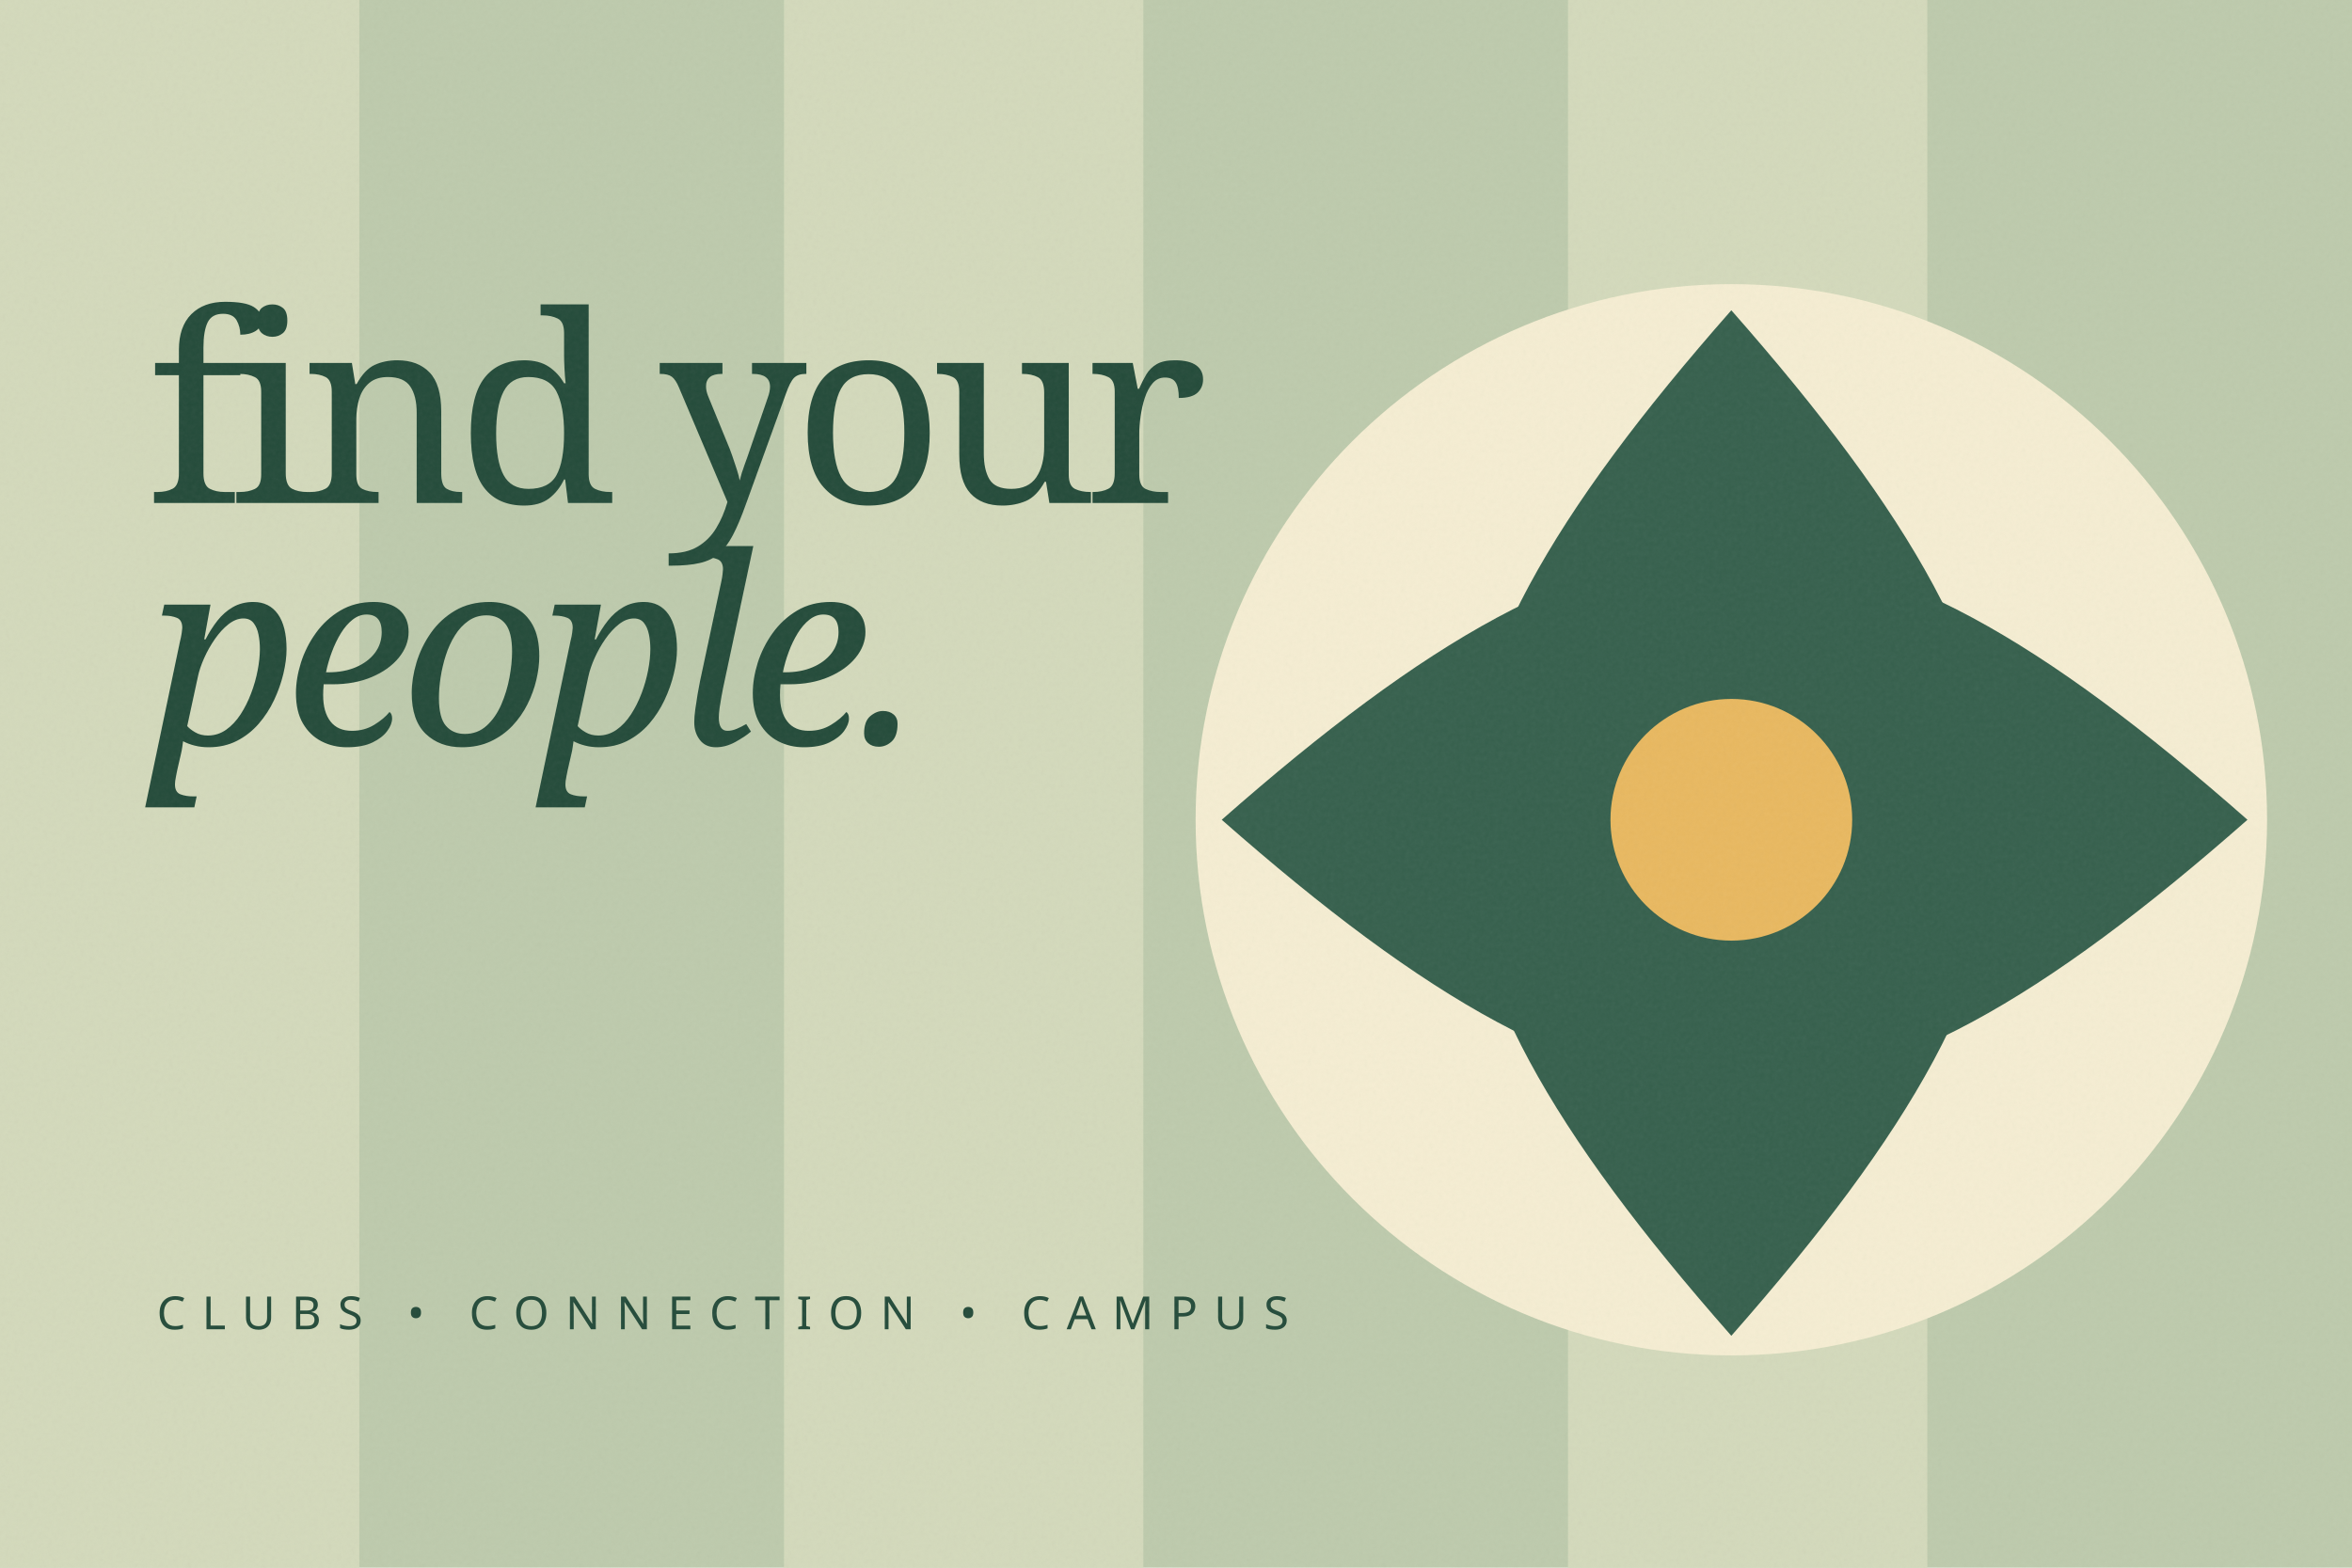
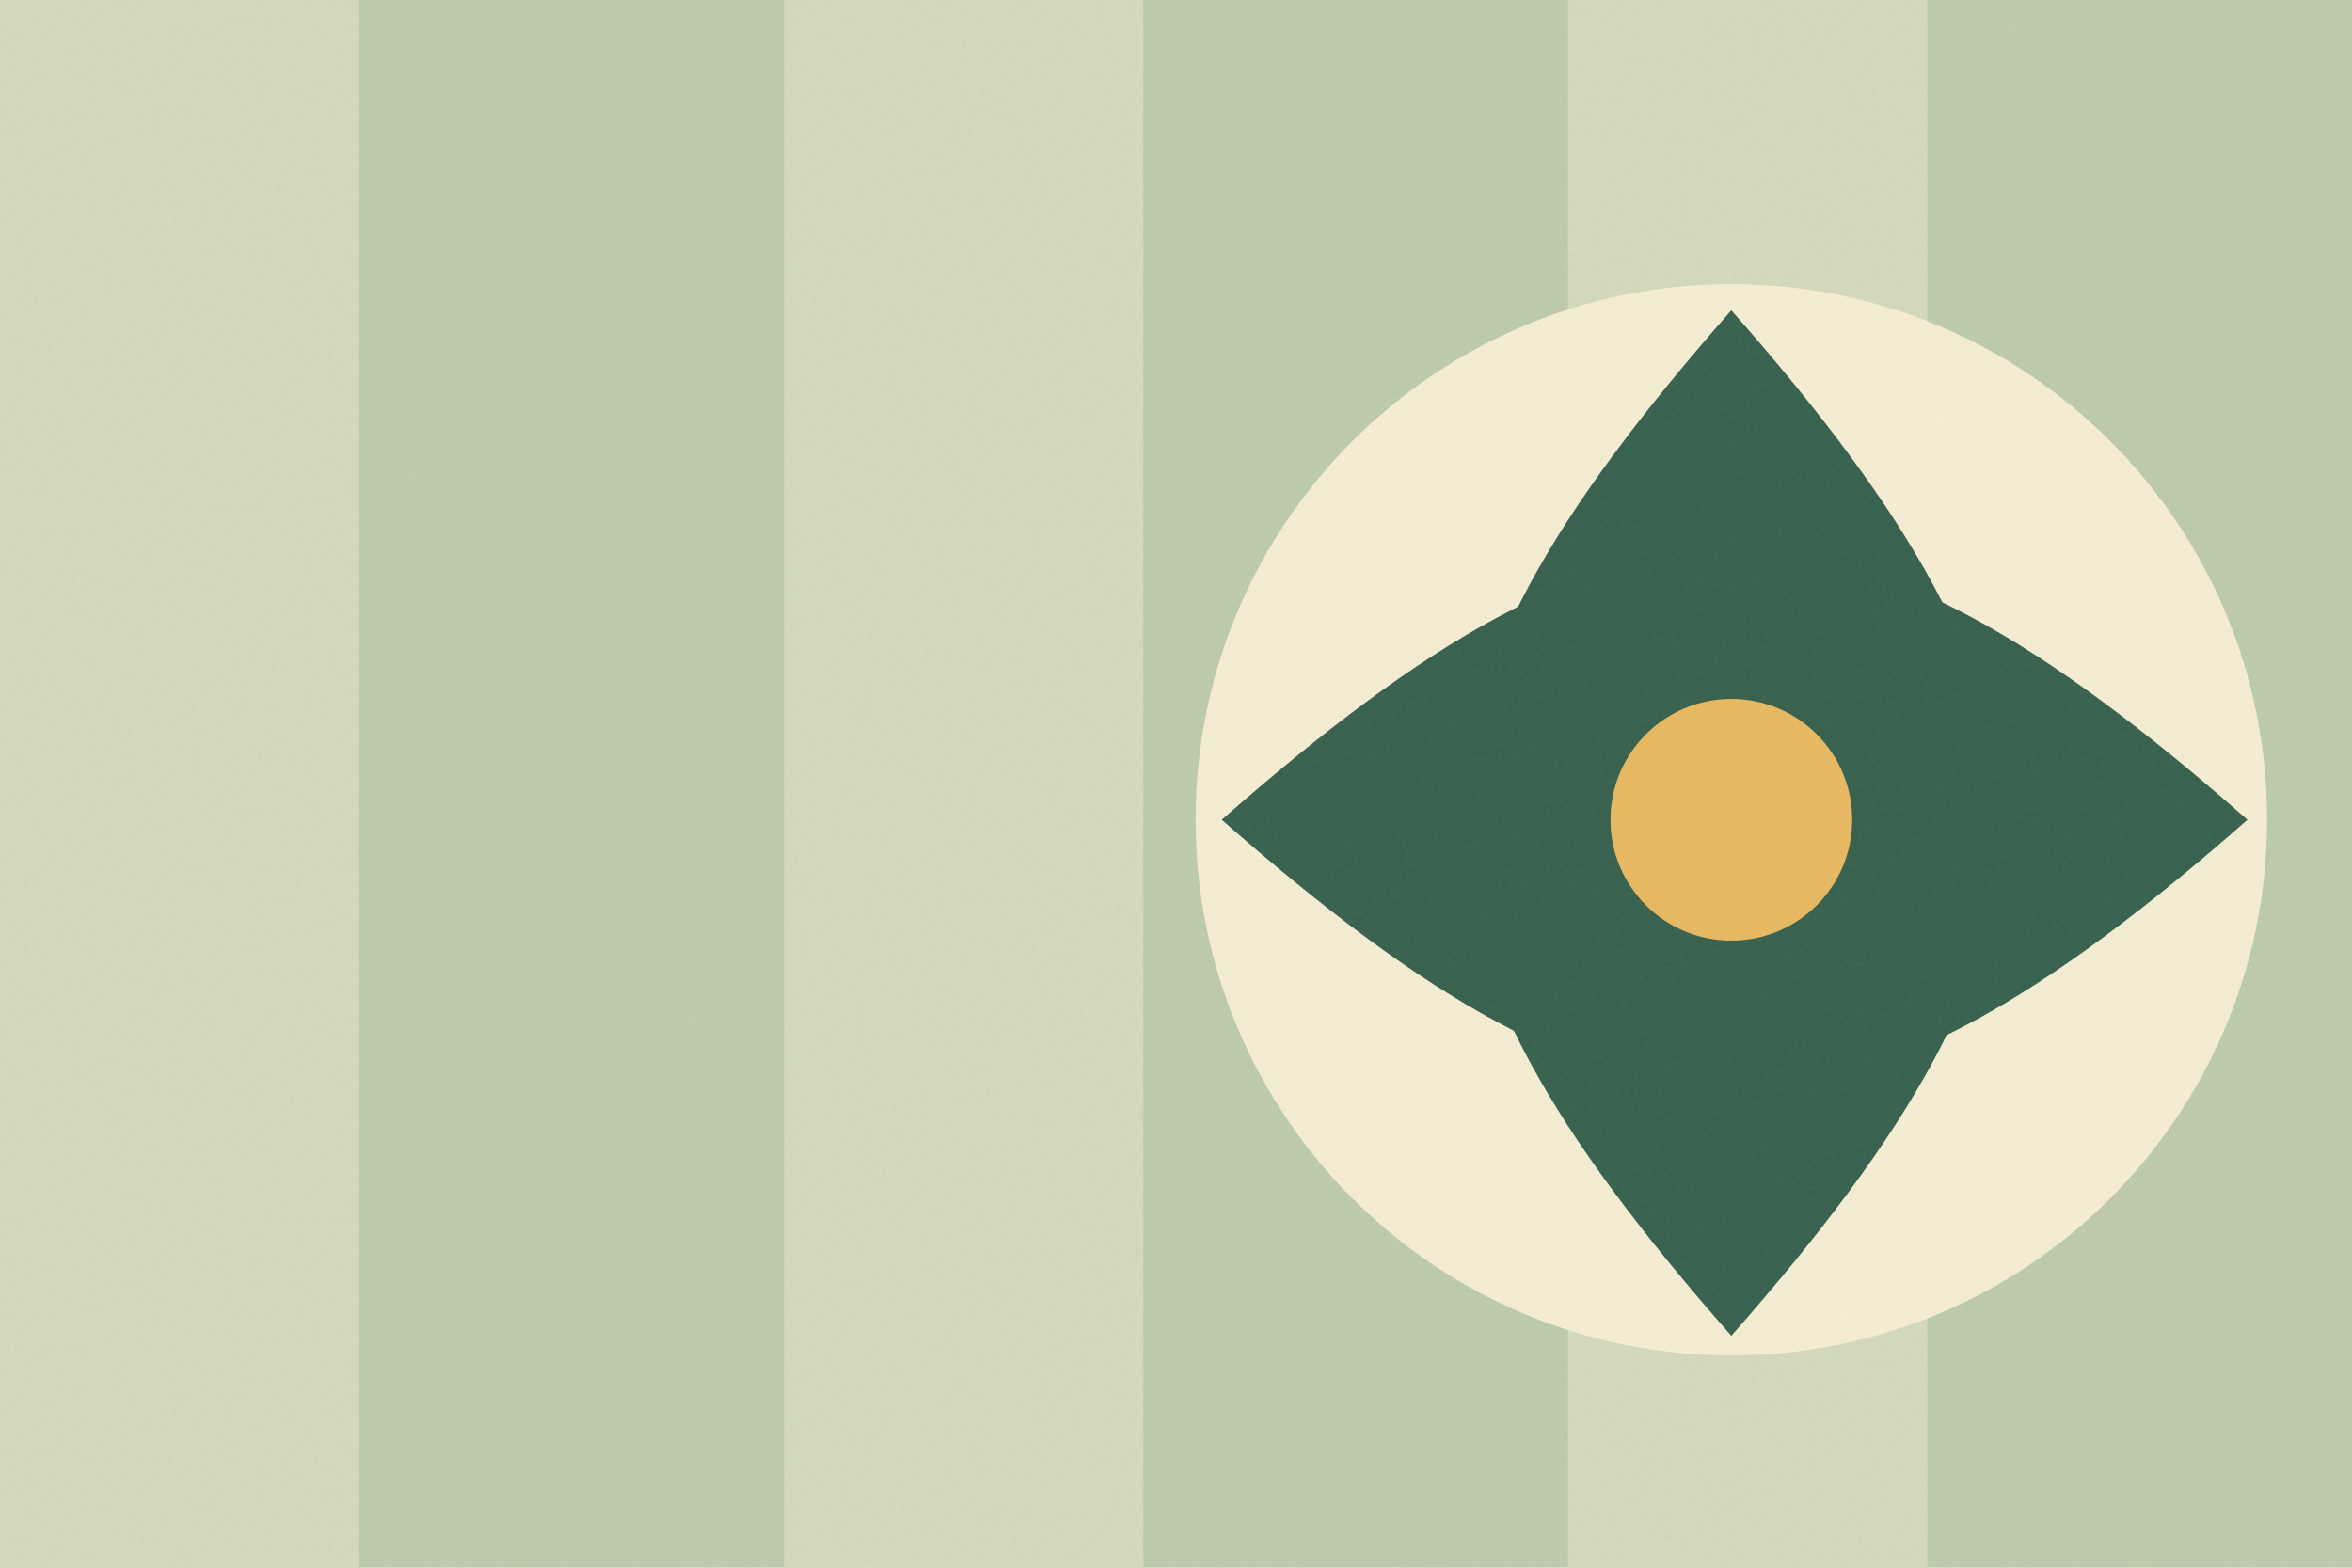
<svg xmlns="http://www.w3.org/2000/svg" width="720" height="480" viewBox="0 0 720 480">
  <defs>
    <filter id="grain">
      <feTurbulence type="fractalNoise" baseFrequency=".7" numOctaves="3" stitchTiles="stitch" />
      <feColorMatrix type="saturate" values="0" />
    </filter>
  </defs>
  <rect width="720" height="480" fill="#bdcaac" />
  <path d="M0 480V0h110v480m130 0V0h110v480m130 0V0h110v480" fill="#d3d9bb" />
  <circle cx="530" cy="251" r="164" fill="#f5edd2" />
  <g fill="#36604d">
    <path d="M530 95c-110 125-110 189 0 314 110-125 110-189 0-314" />
    <path d="M374 251c125 110 189 110 314 0-125-110-189-110-314 0" />
  </g>
  <circle cx="530" cy="251" r="37" fill="#e8b860" />
-   <g fill="#244b3a" font-family="Georgia,serif" font-size="80" letter-spacing="-4">
-     <text x="45" y="154">find your</text>
-     <text x="45" y="228" font-style="italic">people.</text>
-   </g>
-   <text x="48" y="407" fill="#244b3a" font-family="sans-serif" font-size="14" letter-spacing="5">CLUBS • CONNECTION • CAMPUS</text>
+   <g fill="#244b3a" font-family="Georgia,serif" font-size="80" letter-spacing="-4" />
  <rect width="720" height="480" filter="url(#grain)" opacity=".055" />
</svg>
